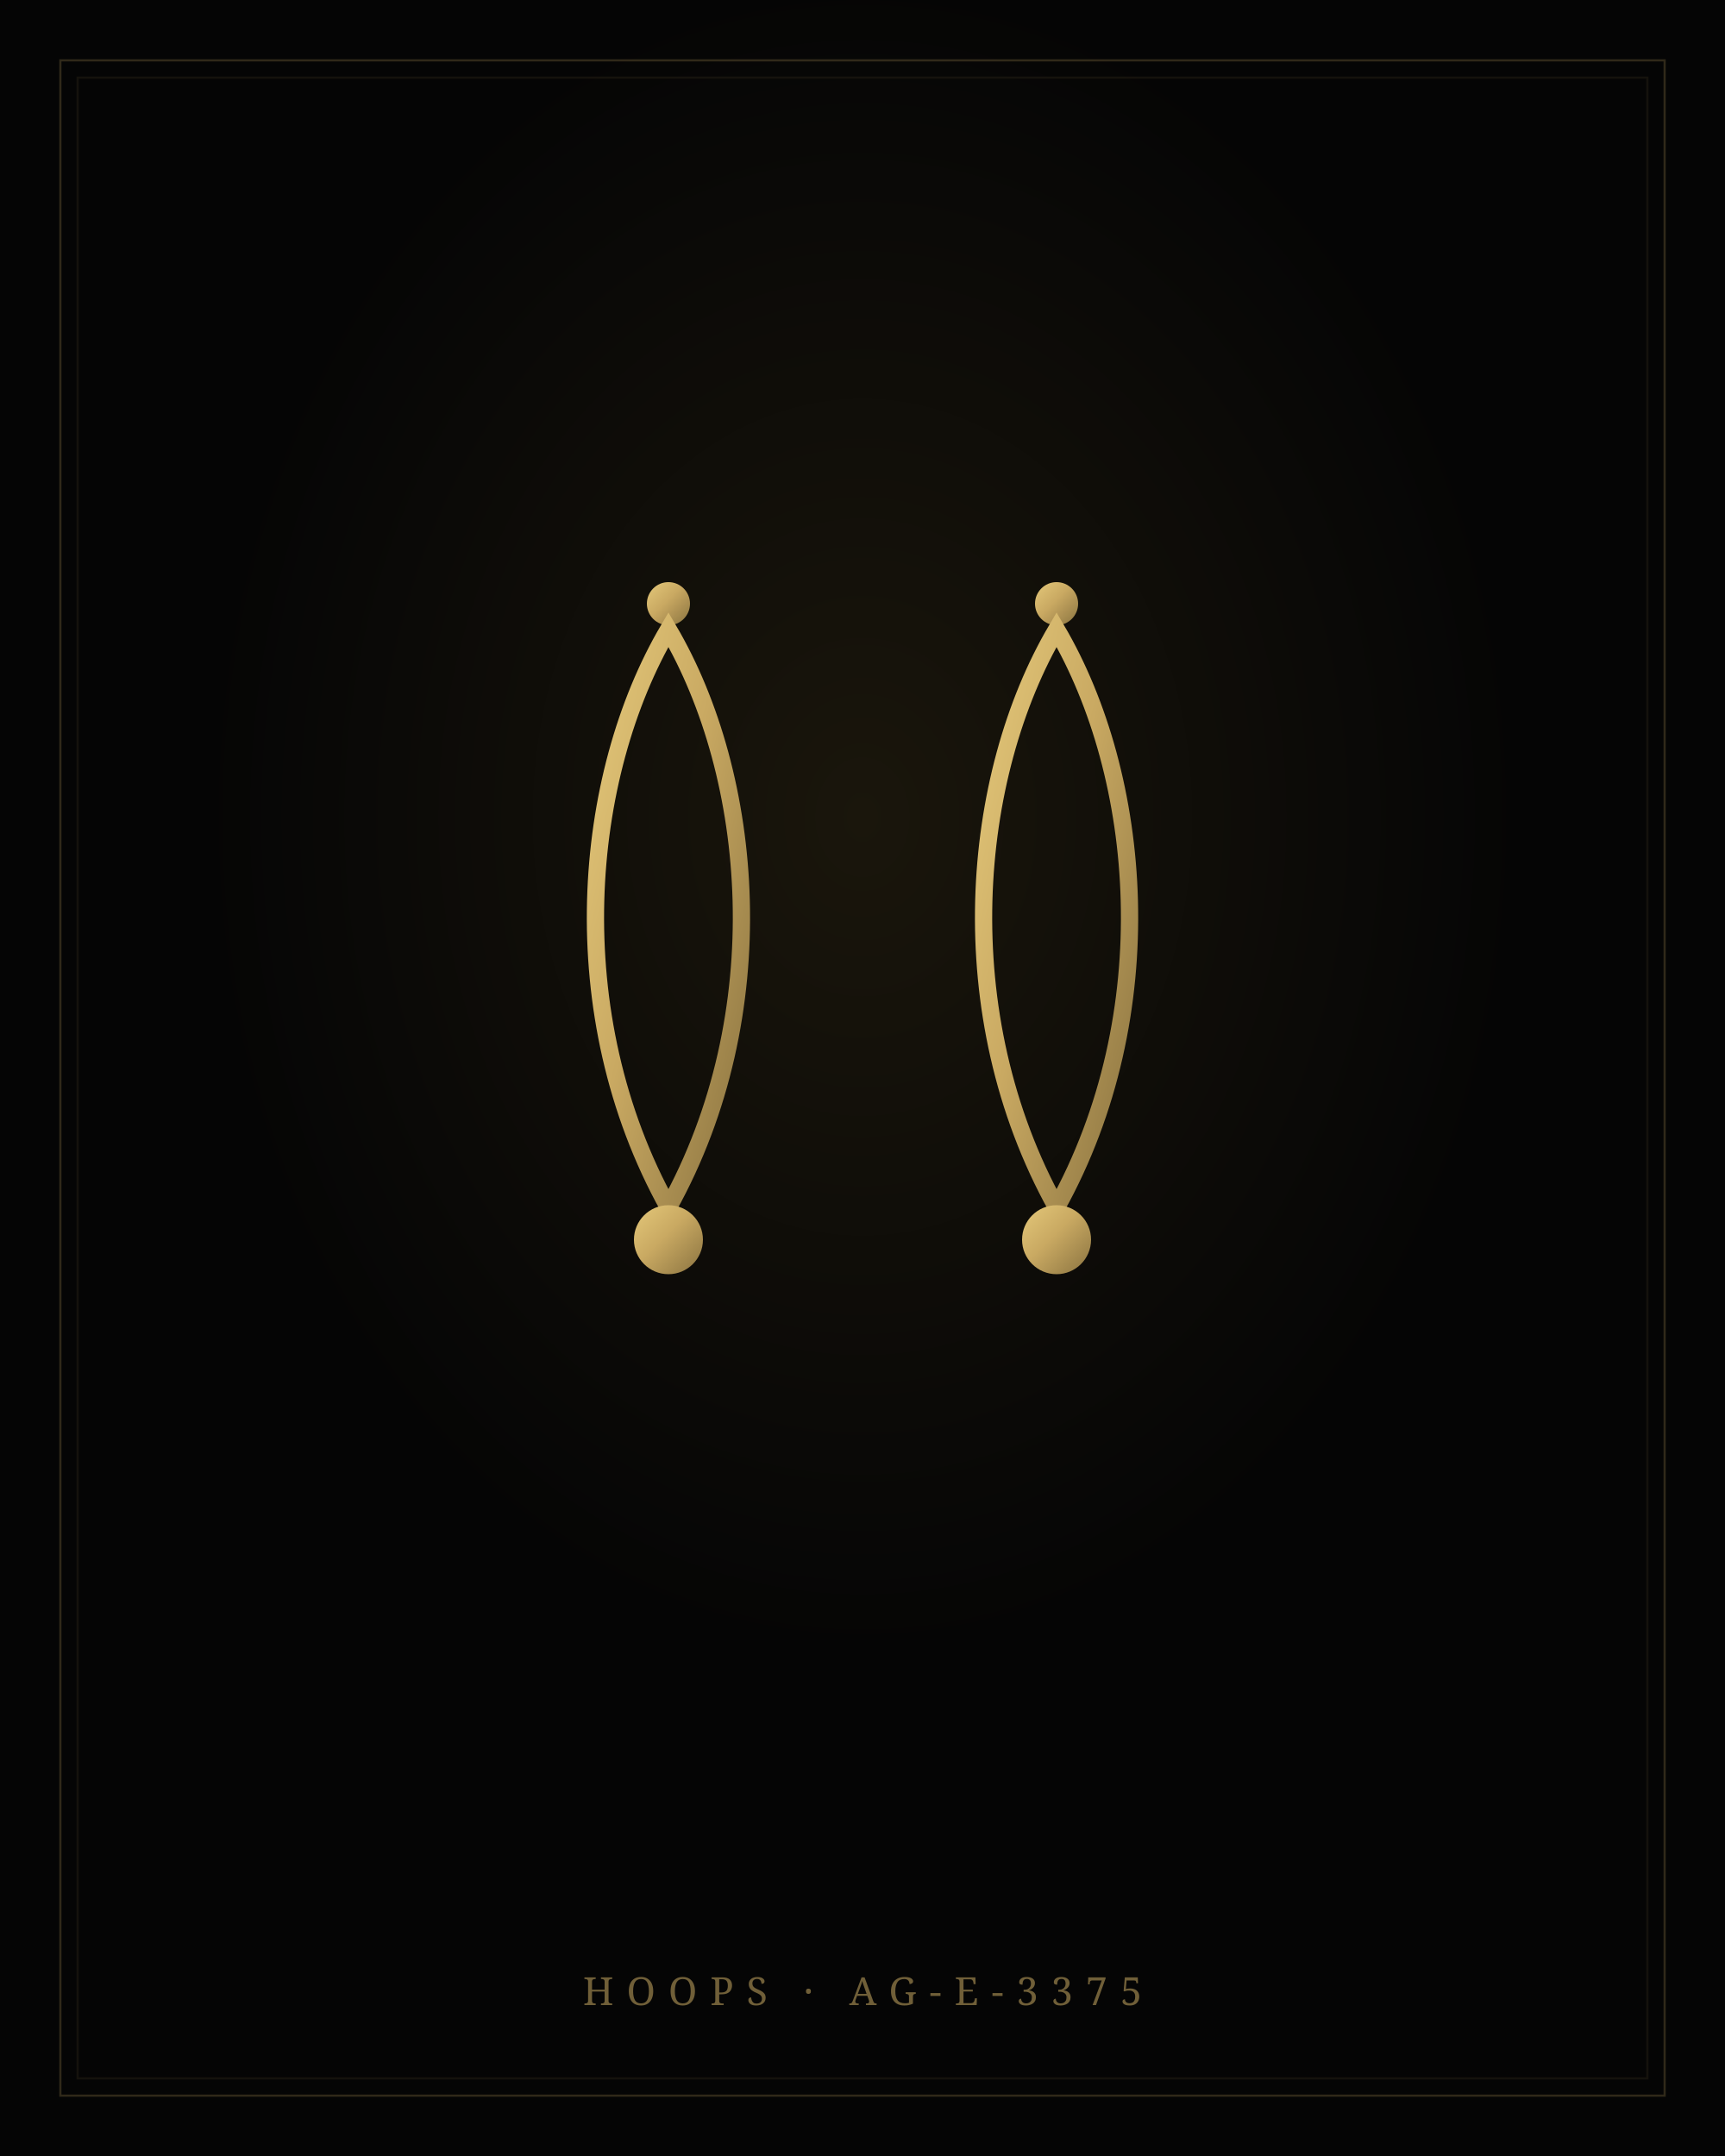
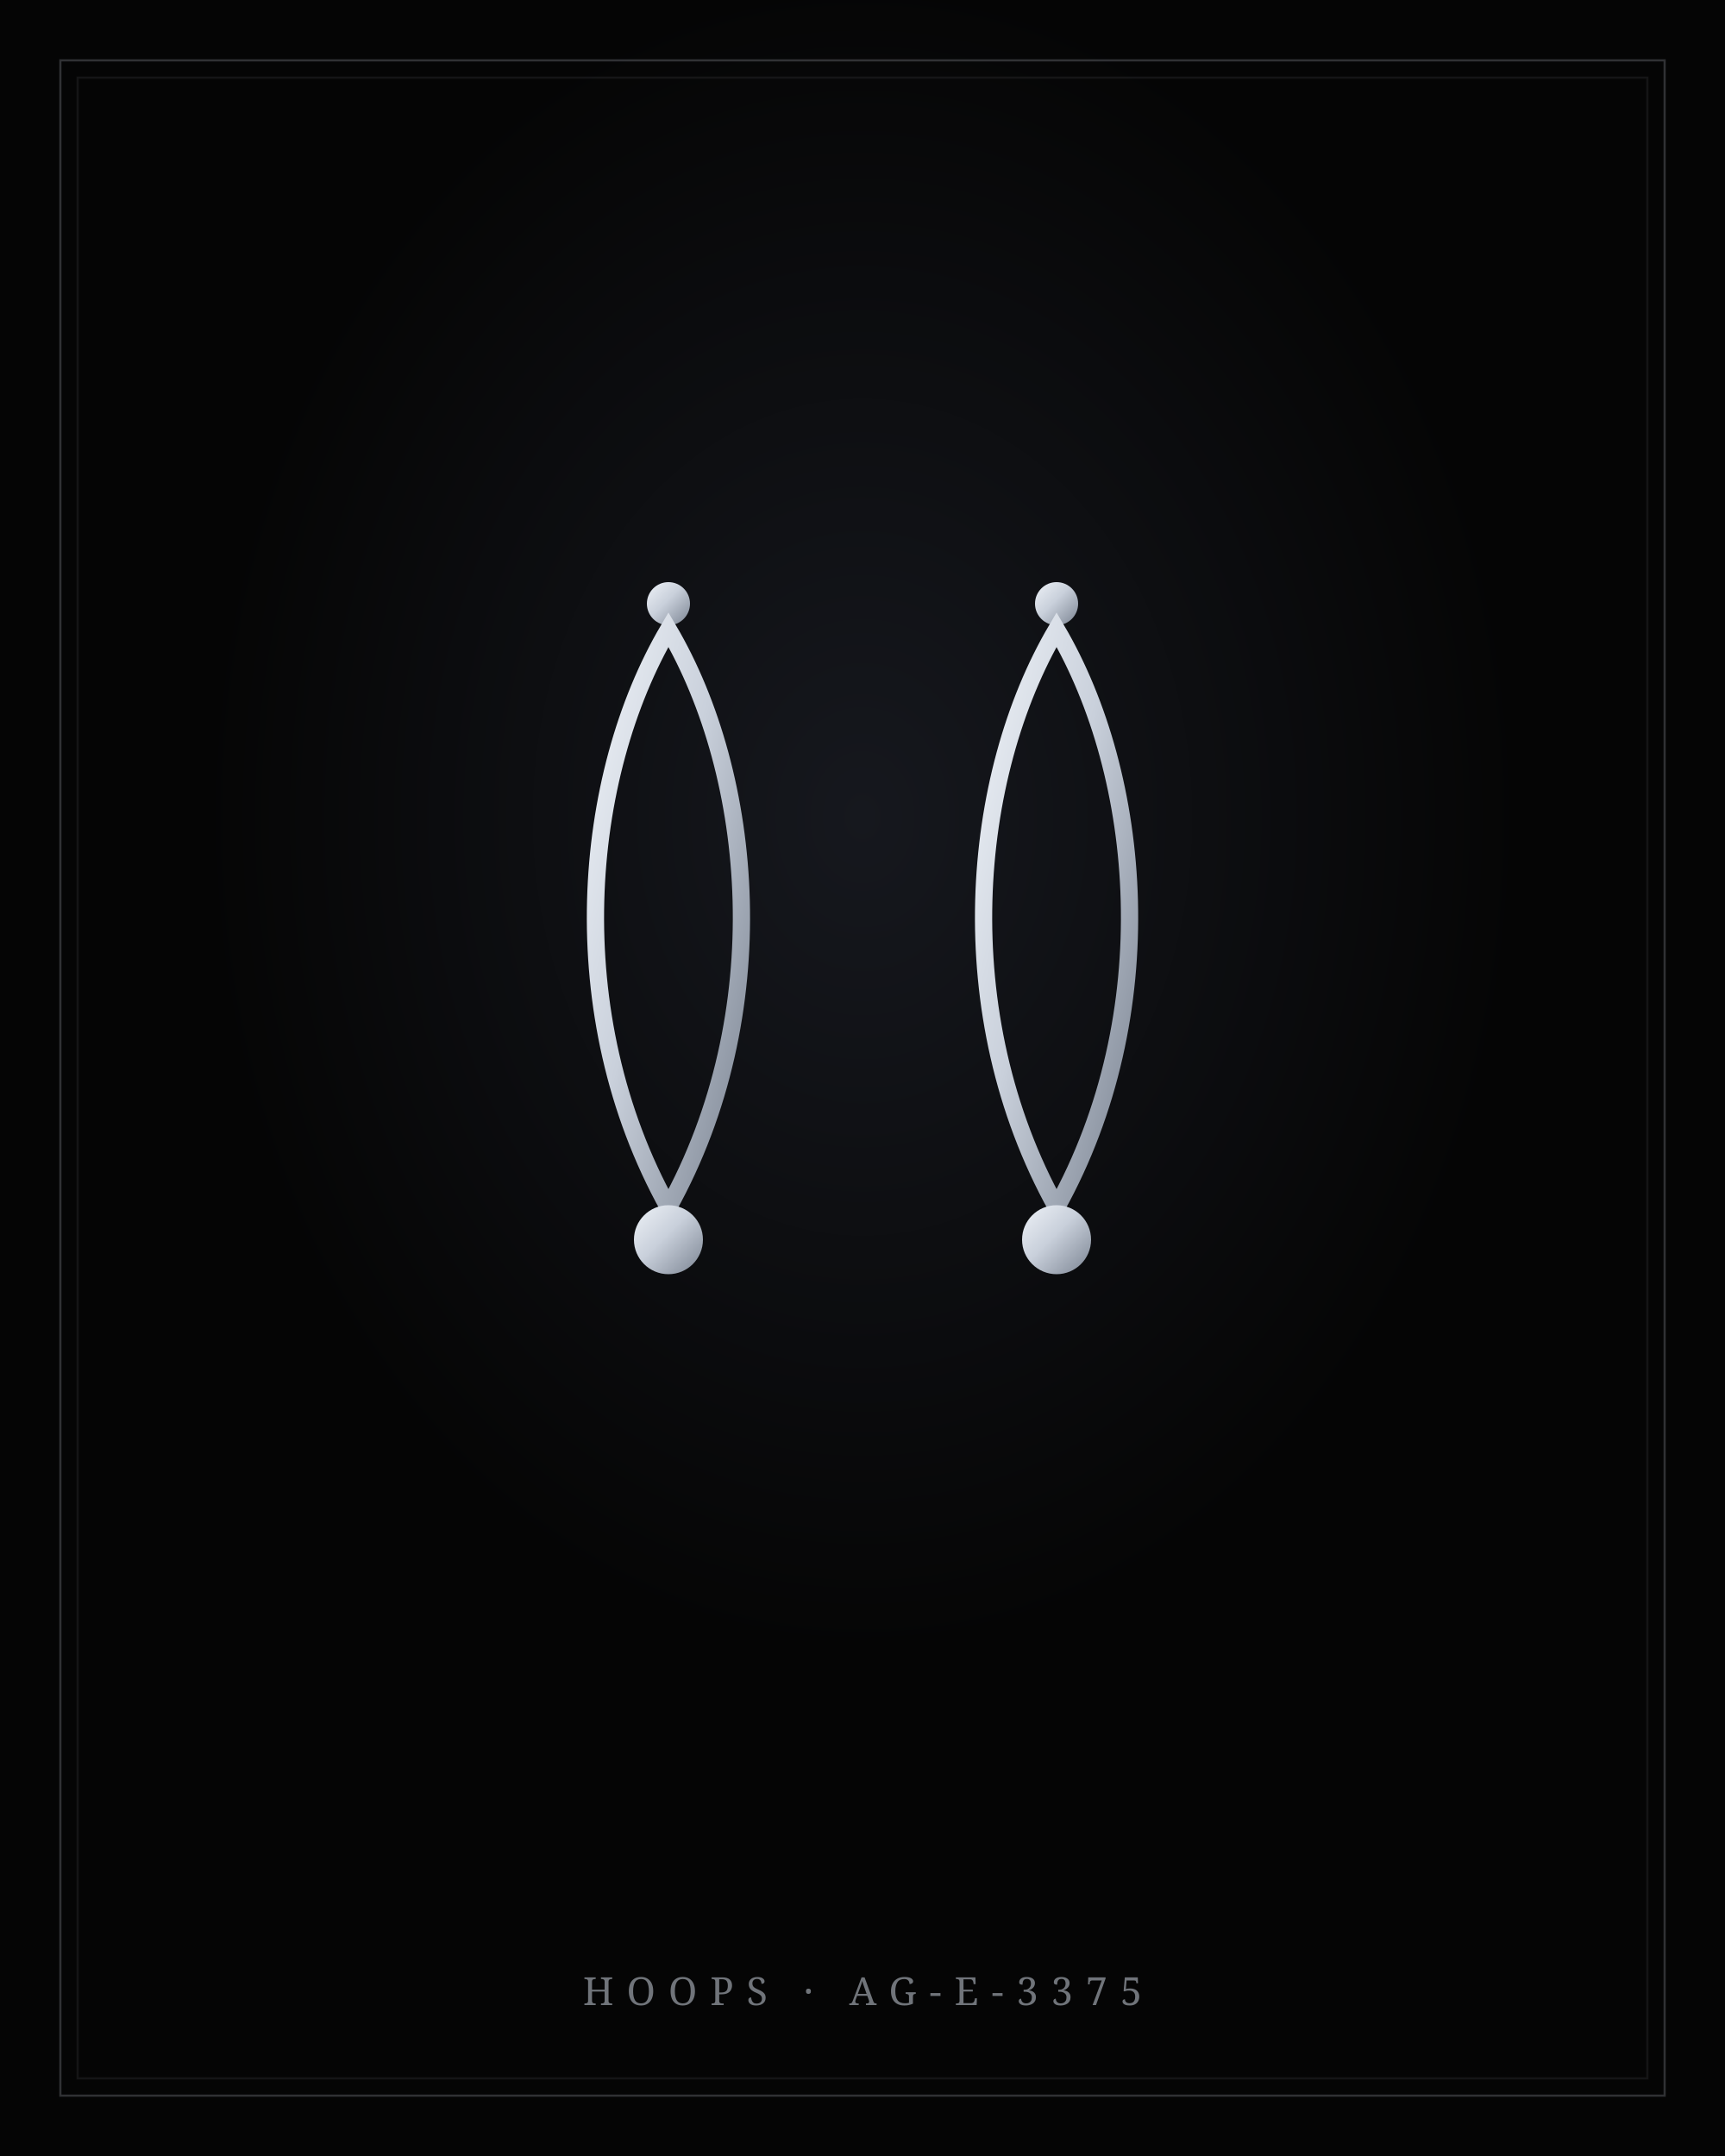
<svg xmlns="http://www.w3.org/2000/svg" viewBox="0 0 800 1000" role="img" aria-label="HOOPS  ·  AG-E-3375">
  <rect width="800" height="1000" fill="#050505" />
  <defs>
    <radialGradient id="g" cx="50%" cy="38%" r="55%">
-       <stop offset="0%" stop-color="#1a160c" />
+       <stop offset="0%" stop-color="#16181e" />
      <stop offset="70%" stop-color="#050505" />
    </radialGradient>
-     <linearGradient id="gold" x1="0" y1="0" x2="1" y2="1">
-       <stop offset="0%" stop-color="#e4c87a" />
-       <stop offset="45%" stop-color="#c9a962" />
-       <stop offset="100%" stop-color="#8a7340" />
+     <linearGradient id="silver" x1="0" y1="0" x2="1" y2="1">
+       <stop offset="0%" stop-color="#eef2f7" />
+       <stop offset="45%" stop-color="#c9d0db" />
+       <stop offset="100%" stop-color="#7b8492" />
    </linearGradient>
    <filter id="soft">
      <feGaussianBlur stdDeviation="0.6" />
    </filter>
  </defs>
  <rect width="800" height="1000" fill="url(#g)" />
-   <rect x="28" y="28" width="744" height="944" fill="none" stroke="#c9a962" stroke-opacity="0.22" />
-   <rect x="36" y="36" width="728" height="928" fill="none" stroke="#c9a962" stroke-opacity="0.08" />
+   <rect x="28" y="28" width="744" height="944" fill="none" stroke="#c9d0db" stroke-opacity="0.22" />
+   <rect x="36" y="36" width="728" height="928" fill="none" stroke="#c9d0db" stroke-opacity="0.08" />
  <g transform="translate(-90 0)">
-     <circle cx="400" cy="280" r="10" fill="url(#gold)" />
-     <path d="M400 292 C360 360 350 470 400 560 C450 470 440 360 400 292Z" fill="none" stroke="url(#gold)" stroke-width="8" />
-     <circle cx="400" cy="575" r="16" fill="url(#gold)" />
+     <circle cx="400" cy="280" r="10" fill="url(#silver)" />
+     <path d="M400 292 C360 360 350 470 400 560 C450 470 440 360 400 292Z" fill="none" stroke="url(#silver)" stroke-width="8" />
+     <circle cx="400" cy="575" r="16" fill="url(#silver)" />
  </g>
  <g transform="translate(90 0)">
-     <circle cx="400" cy="280" r="10" fill="url(#gold)" />
-     <path d="M400 292 C360 360 350 470 400 560 C450 470 440 360 400 292Z" fill="none" stroke="url(#gold)" stroke-width="8" />
-     <circle cx="400" cy="575" r="16" fill="url(#gold)" />
+     <circle cx="400" cy="280" r="10" fill="url(#silver)" />
+     <path d="M400 292 C360 360 350 470 400 560 C450 470 440 360 400 292Z" fill="none" stroke="url(#silver)" stroke-width="8" />
+     <circle cx="400" cy="575" r="16" fill="url(#silver)" />
  </g>
-   <text x="400" y="930" text-anchor="middle" fill="#c9a962" fill-opacity="0.55" font-family="Georgia, serif" font-size="18" letter-spacing="6">HOOPS  ·  AG-E-3375</text>
+   <text x="400" y="930" text-anchor="middle" fill="#c9d0db" fill-opacity="0.55" font-family="Georgia, serif" font-size="18" letter-spacing="6">HOOPS  ·  AG-E-3375</text>
</svg>
